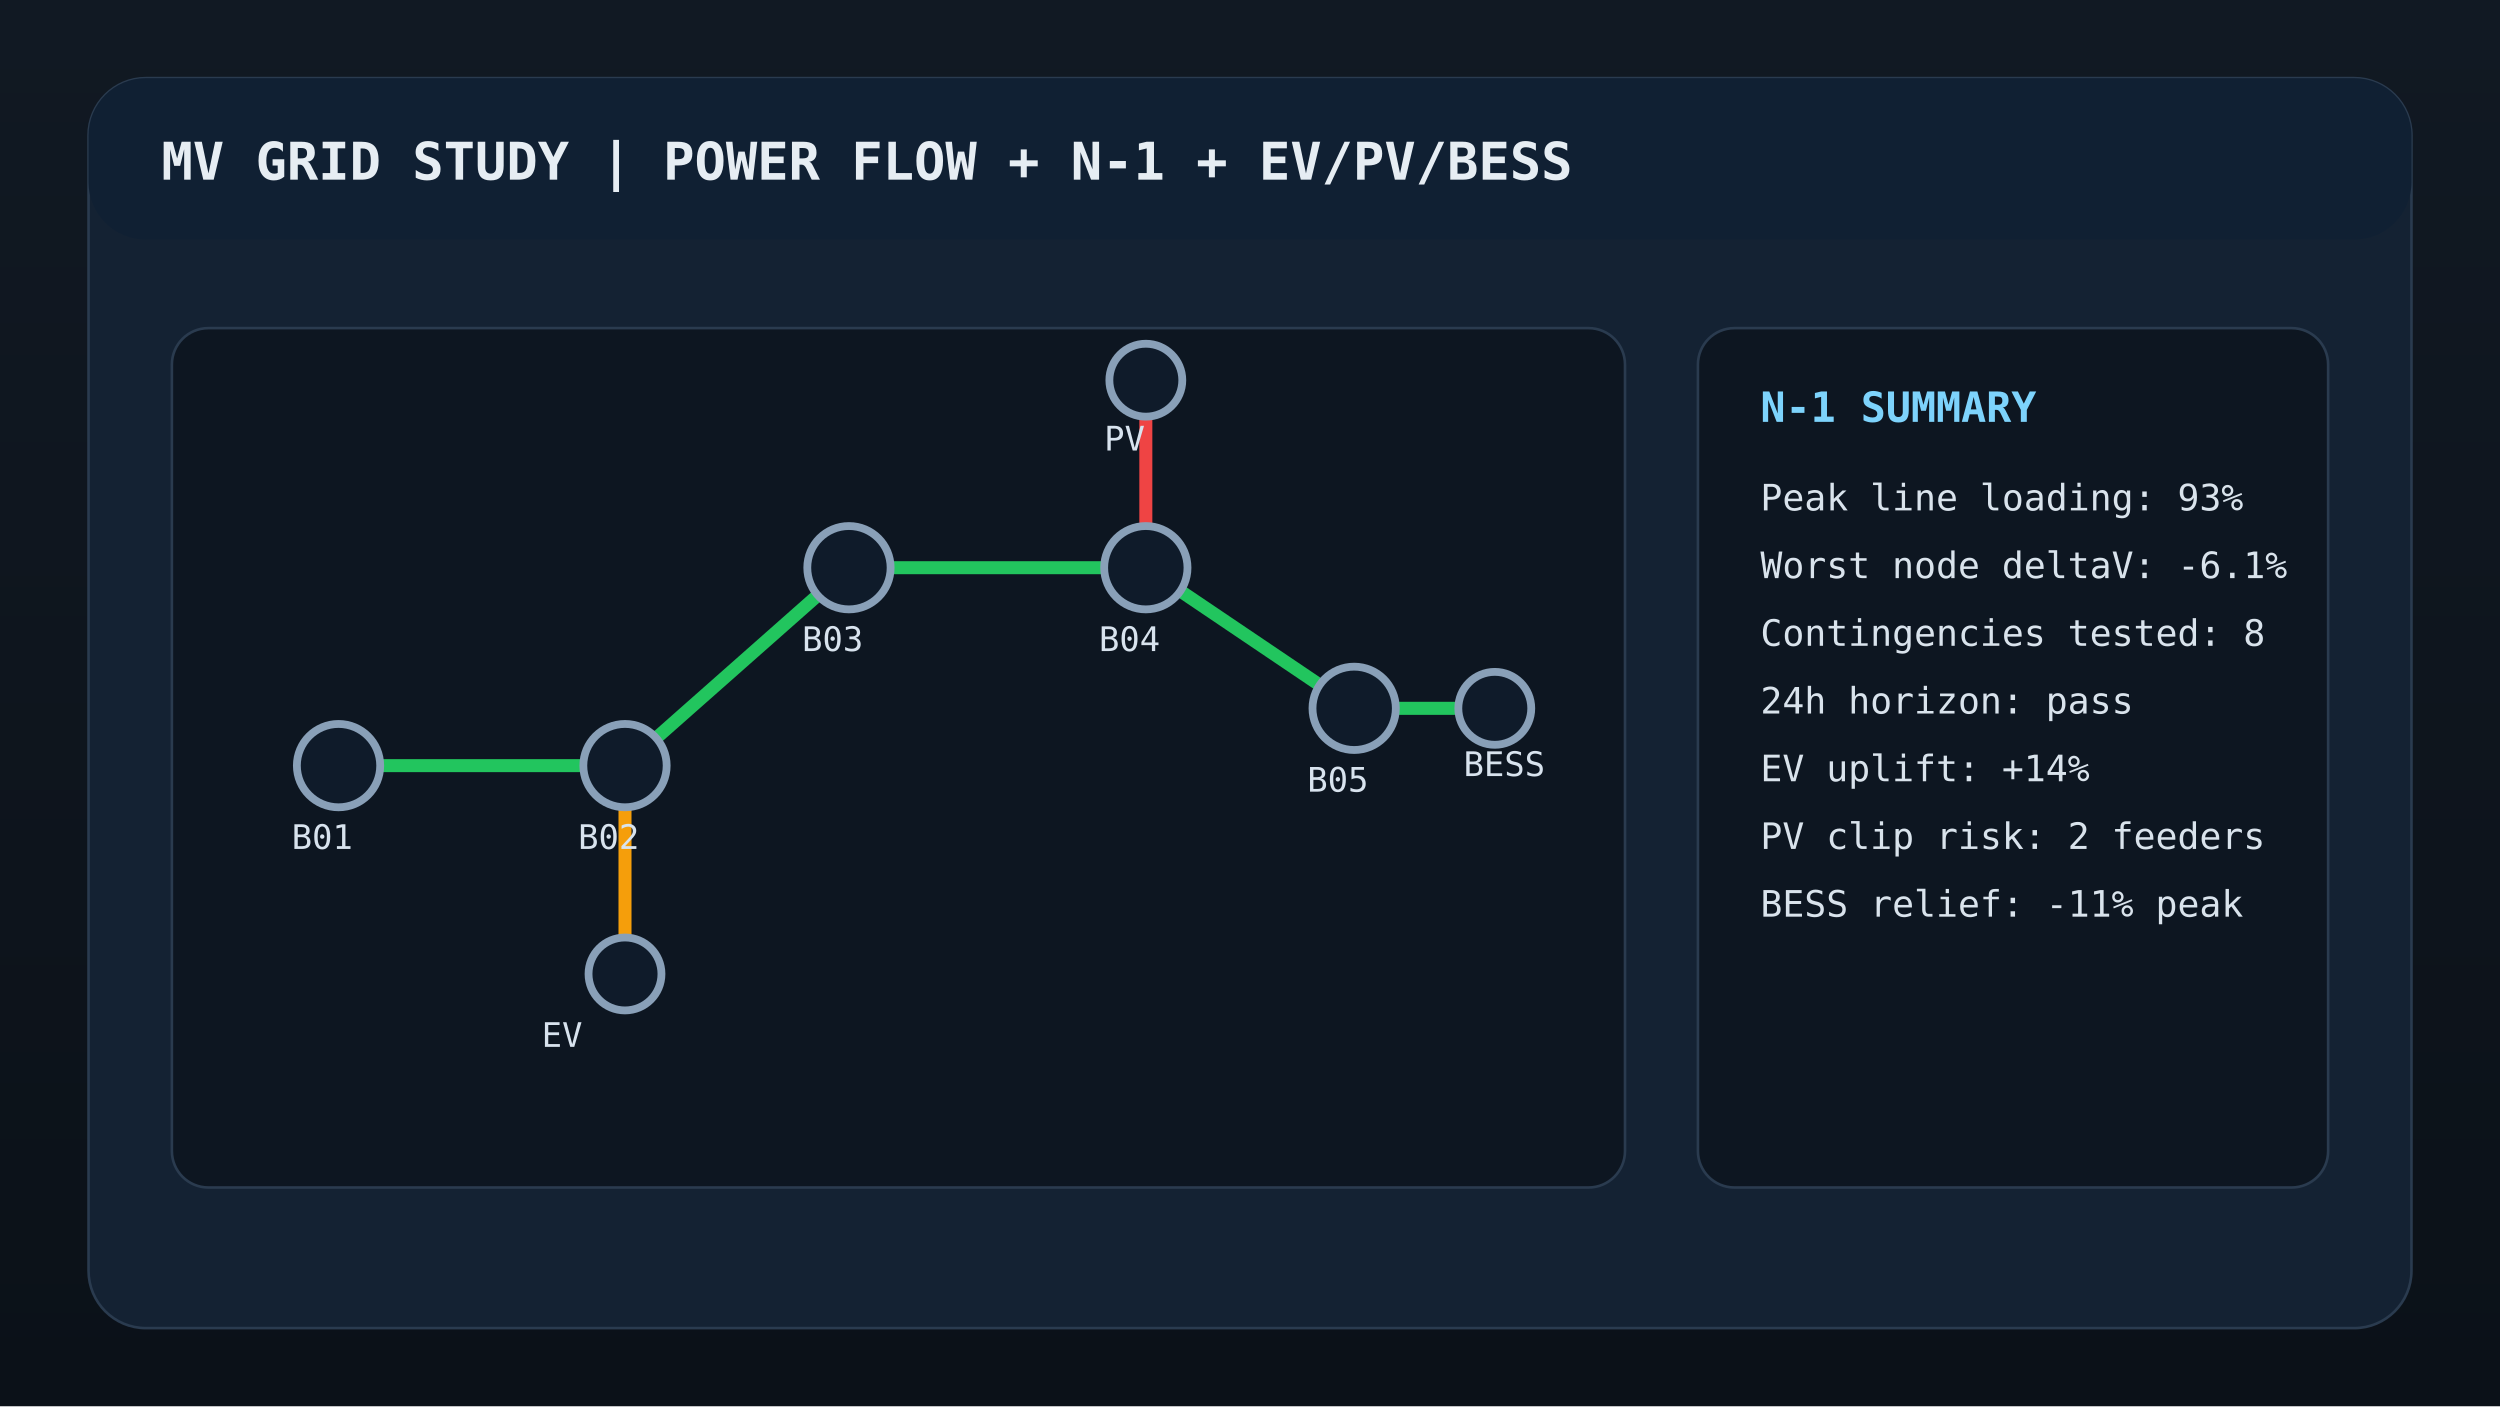
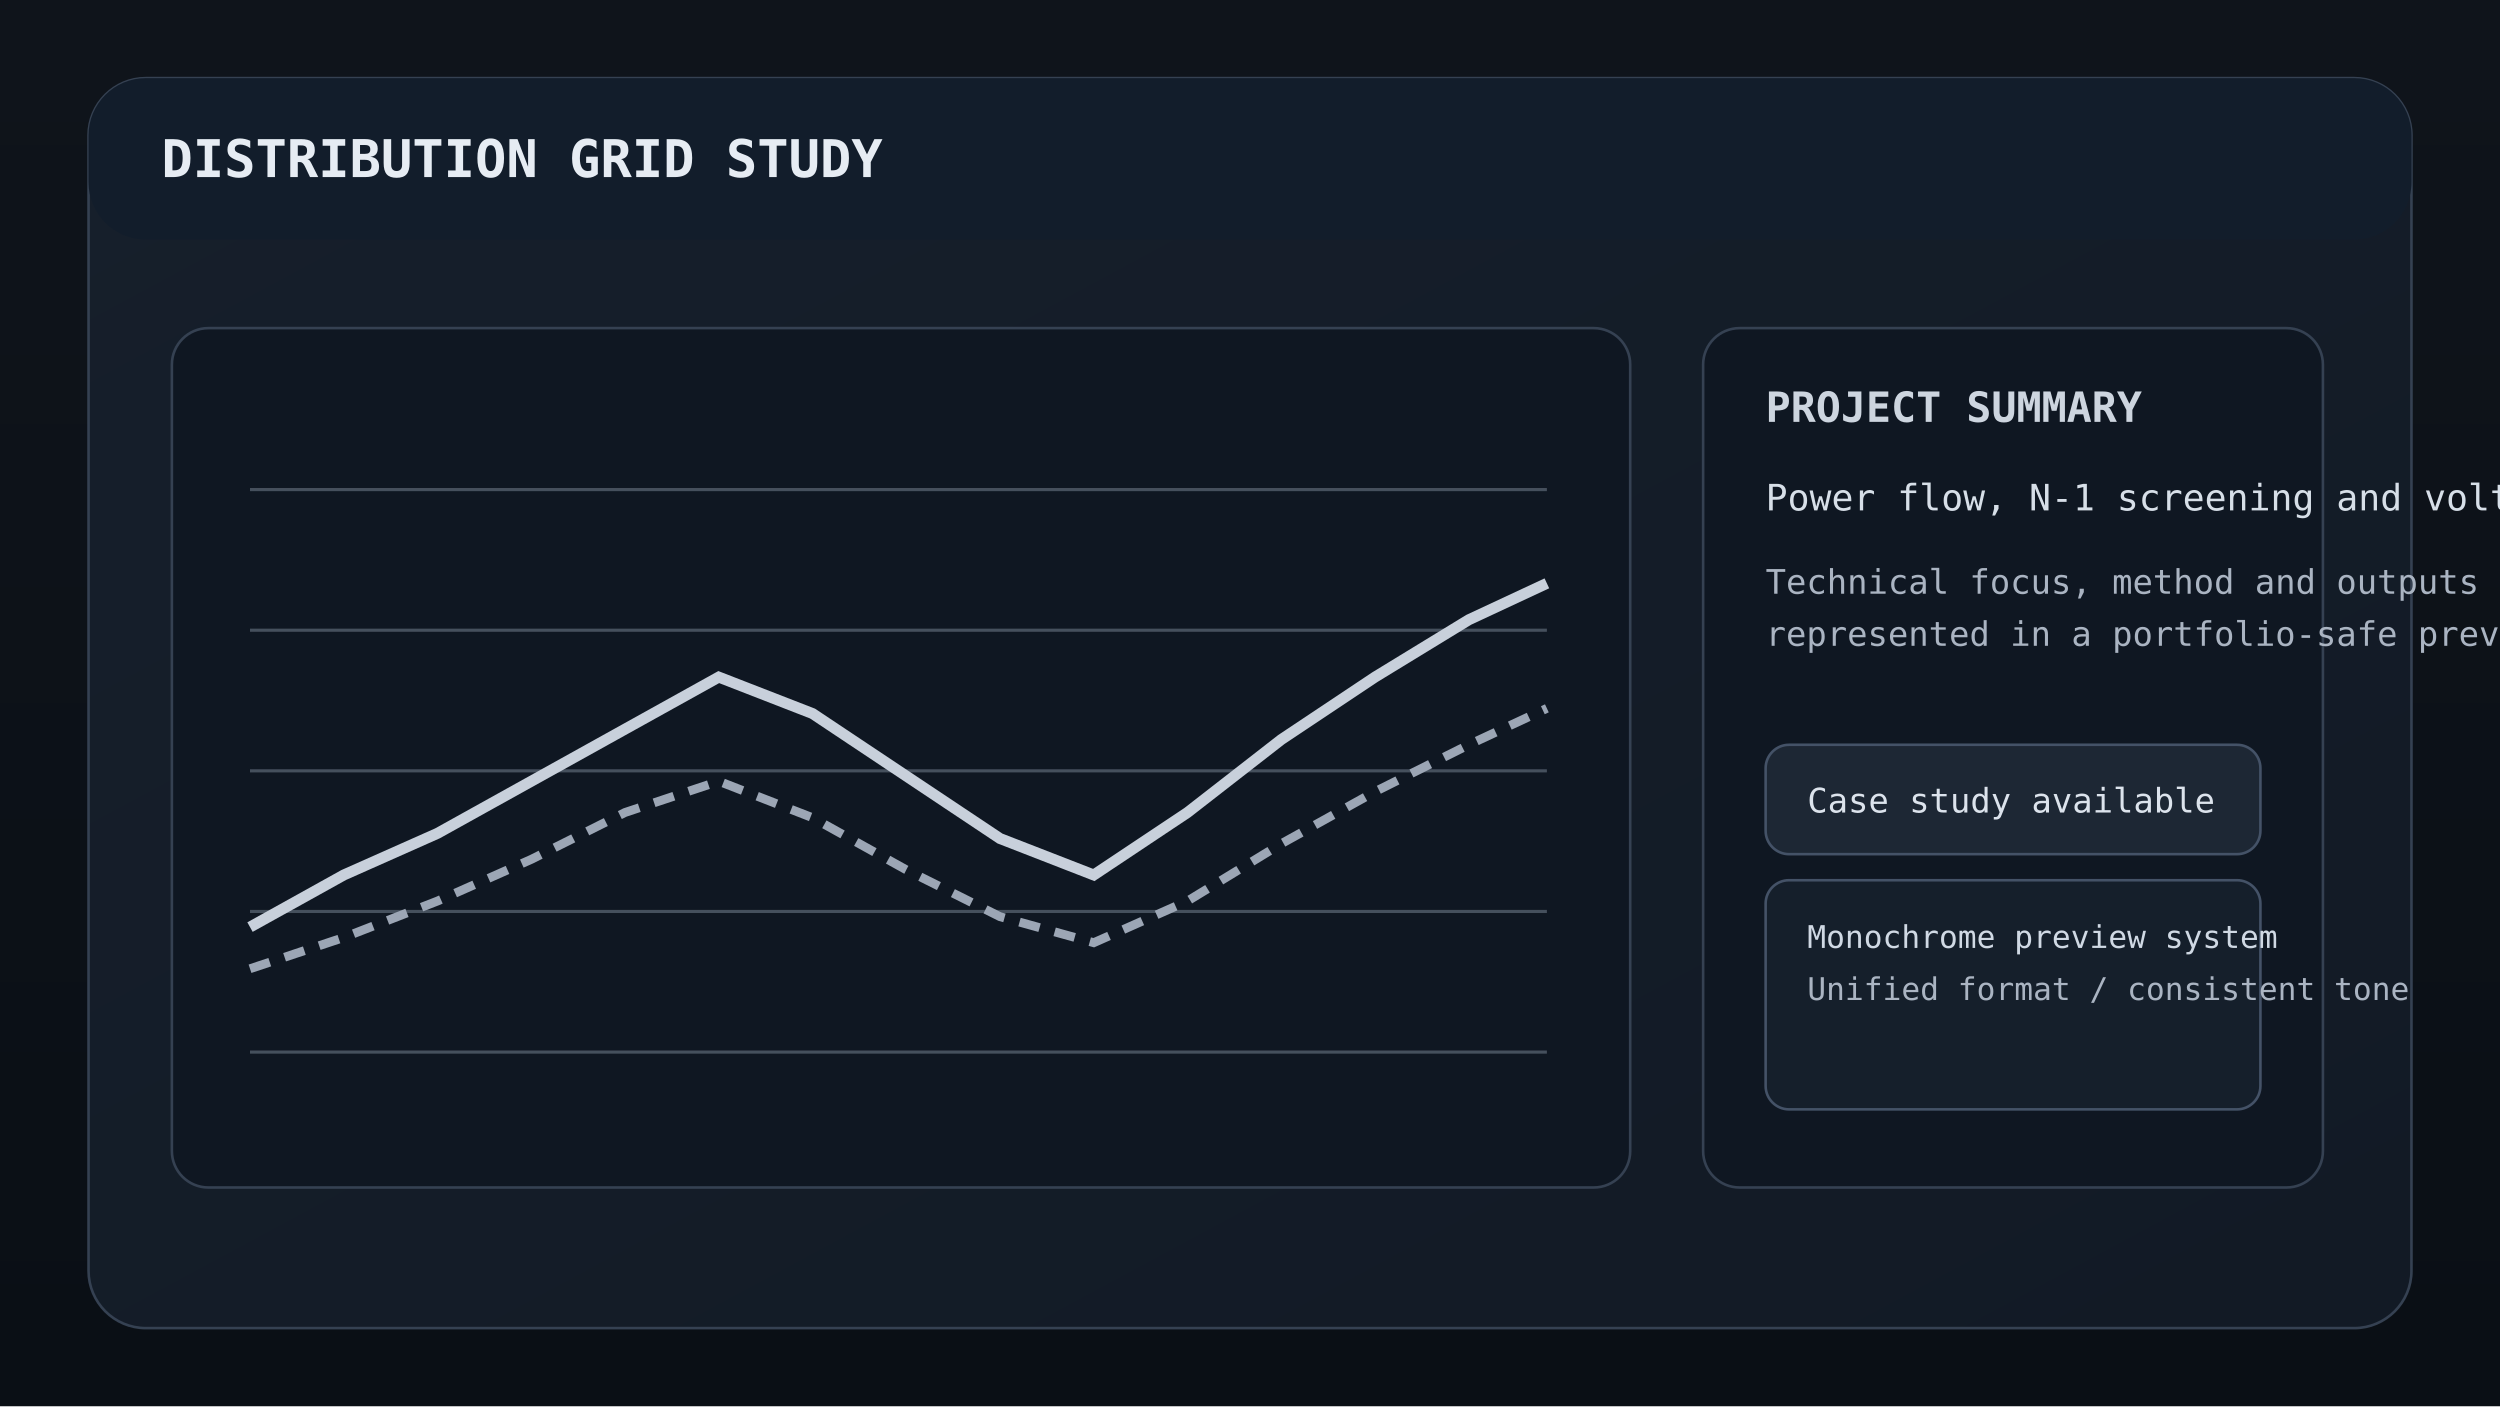
- <svg xmlns="http://www.w3.org/2000/svg" viewBox="0 0 960 540" role="img" aria-label="Distribution grid power-flow and N-1 screening">
+ <svg xmlns="http://www.w3.org/2000/svg" viewBox="0 0 960 540" role="img" aria-label="Power flow, N-1 screening and voltage profile">
  <defs>
    <linearGradient id="bg" x1="0" y1="0" x2="0" y2="1">
-       <stop offset="0" stop-color="#111923" />
-       <stop offset="1" stop-color="#0b1118" />
+       <stop offset="0" stop-color="#0f141b" />
+       <stop offset="1" stop-color="#0a0f15" />
+     </linearGradient>
+     <linearGradient id="panel" x1="0" y1="0" x2="1" y2="1">
+       <stop offset="0" stop-color="#161f2b" />
+       <stop offset="1" stop-color="#121a25" />
    </linearGradient>
  </defs>
  <rect width="960" height="540" fill="url(#bg)" />
-   <rect x="34" y="30" width="892" height="480" rx="22" fill="#142233" stroke="#2a3b4f" />
-   <rect x="34" y="30" width="892" height="62" rx="22" fill="#102033" />
-   <text x="62" y="69" fill="#e6edf3" font-family="ui-monospace,monospace" font-size="20" font-weight="700">MV GRID STUDY | POWER FLOW + N-1 + EV/PV/BESS</text>
-   <rect x="66" y="126" width="558" height="330" rx="14" fill="#0d1621" stroke="#2a3b4f" />
-   <g stroke-linecap="round" stroke-width="5" fill="none">
-     <path d="M130 294H240L326 218H440L520 272" stroke="#22c55e" />
-     <path d="M240 294V374" stroke="#f59e0b" />
-     <path d="M440 218V146" stroke="#ef4444" />
-     <path d="M520 272H574" stroke="#22c55e" />
+   <rect x="34" y="30" width="892" height="480" rx="22" fill="url(#panel)" stroke="#354152" />
+   <rect x="34" y="30" width="892" height="62" rx="22" fill="#121d2b" />
+   <text x="62" y="68" fill="#e6ecf3" font-family="ui-monospace, SFMono-Regular, Menlo, monospace" font-size="20" font-weight="700">DISTRIBUTION GRID STUDY</text>
+   <rect x="66" y="126" width="560" height="330" rx="14" fill="#0f1722" stroke="#354152" />
+   <g stroke="#5d6876" stroke-width="1.2" opacity="0.7">
+     <line x1="96" y1="404" x2="594" y2="404" />
+     <line x1="96" y1="350" x2="594" y2="350" />
+     <line x1="96" y1="296" x2="594" y2="296" />
+     <line x1="96" y1="242" x2="594" y2="242" />
+     <line x1="96" y1="188" x2="594" y2="188" />
  </g>
-   <g fill="#0f1b2a" stroke="#89a0b8" stroke-width="3">
-     <circle cx="130" cy="294" r="16" />
-     <circle cx="240" cy="294" r="16" />
-     <circle cx="326" cy="218" r="16" />
-     <circle cx="440" cy="218" r="16" />
-     <circle cx="520" cy="272" r="16" />
-     <circle cx="240" cy="374" r="14" />
-     <circle cx="440" cy="146" r="14" />
-     <circle cx="574" cy="272" r="14" />
-   </g>
-   <g font-family="ui-monospace,monospace" font-size="13" fill="#d8e3ee">
-     <text x="112" y="326">B01</text>
-     <text x="222" y="326">B02</text>
-     <text x="308" y="250">B03</text>
-     <text x="422" y="250">B04</text>
-     <text x="502" y="304">B05</text>
-     <text x="208" y="402">EV</text>
-     <text x="424" y="173">PV</text>
-     <text x="562" y="298">BESS</text>
-   </g>
-   <rect x="652" y="126" width="242" height="330" rx="14" fill="#0d1621" stroke="#2a3b4f" />
-   <text x="676" y="162" fill="#7dd3fc" font-family="ui-monospace,monospace" font-size="16" font-weight="700">N-1 SUMMARY</text>
-   <g font-family="ui-monospace,monospace" font-size="14" fill="#d9e3ec">
-     <text x="676" y="196">Peak line loading: 93%</text>
-     <text x="676" y="222">Worst node deltaV: -6.1%</text>
-     <text x="676" y="248">Contingencies tested: 8</text>
-     <text x="676" y="274">24h horizon: pass</text>
-     <text x="676" y="300">EV uplift: +14%</text>
-     <text x="676" y="326">PV clip risk: 2 feeders</text>
-     <text x="676" y="352">BESS relief: -11% peak</text>
-   </g>
+   <polyline points="96,356 132,336 168,320 204,300 240,280 276,260 312,274 348,298 384,322 420,336 456,312 492,284 528,260 564,238 594,224" fill="none" stroke="#c8d0db" stroke-width="4.2" />
+   <polyline points="96,372 132,360 168,346 204,330 240,312 276,300 312,314 348,334 384,352 420,362 456,346 492,324 528,304 564,286 594,272" fill="none" stroke="#9ca6b5" stroke-width="3.4" stroke-dasharray="8 6" />
+   <rect x="654" y="126" width="238" height="330" rx="14" fill="#0f1722" stroke="#354152" />
+   <text x="678" y="162" fill="#cdd5df" font-family="ui-monospace,monospace" font-size="16" font-weight="700">PROJECT SUMMARY</text>
+   <text x="678" y="196" fill="#d7dfe8" font-family="ui-monospace,monospace" font-size="14">Power flow, N-1 screening and voltage profile</text>
+   <text x="678" y="228" fill="#aab4c2" font-family="ui-monospace,monospace" font-size="13">Technical focus, method and outputs</text>
+   <text x="678" y="248" fill="#aab4c2" font-family="ui-monospace,monospace" font-size="13">represented in a portfolio-safe preview</text>
+   <rect x="678" y="286" width="190" height="42" rx="9" fill="#1d2734" stroke="#445267" />
+   <text x="694" y="312" fill="#dce3ec" font-family="ui-monospace,monospace" font-size="13">Case study available</text>
+   <rect x="678" y="338" width="190" height="88" rx="9" fill="#151f2b" stroke="#445267" />
+   <text x="694" y="364" fill="#d0d9e4" font-family="ui-monospace,monospace" font-size="12">Monochrome preview system</text>
+   <text x="694" y="384" fill="#aab4c2" font-family="ui-monospace,monospace" font-size="12">Unified format / consistent tone</text>
</svg>
